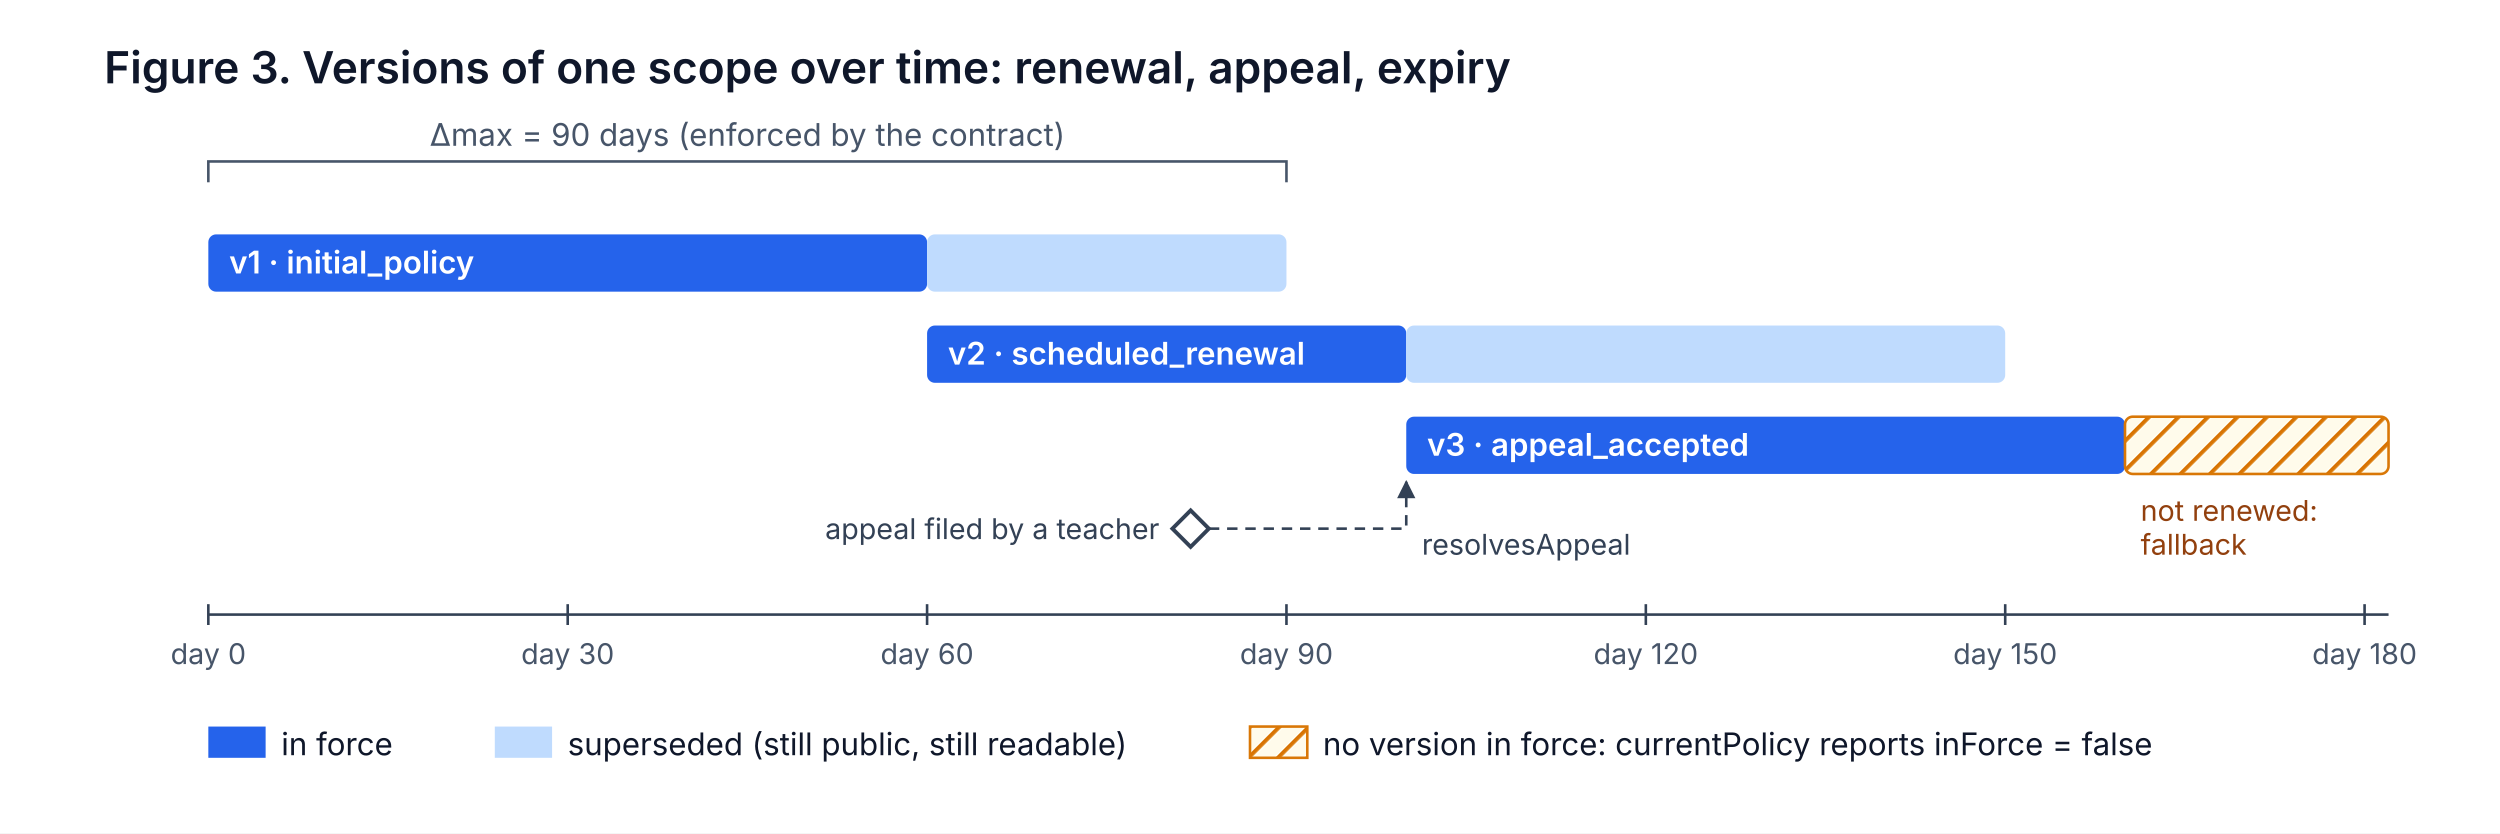
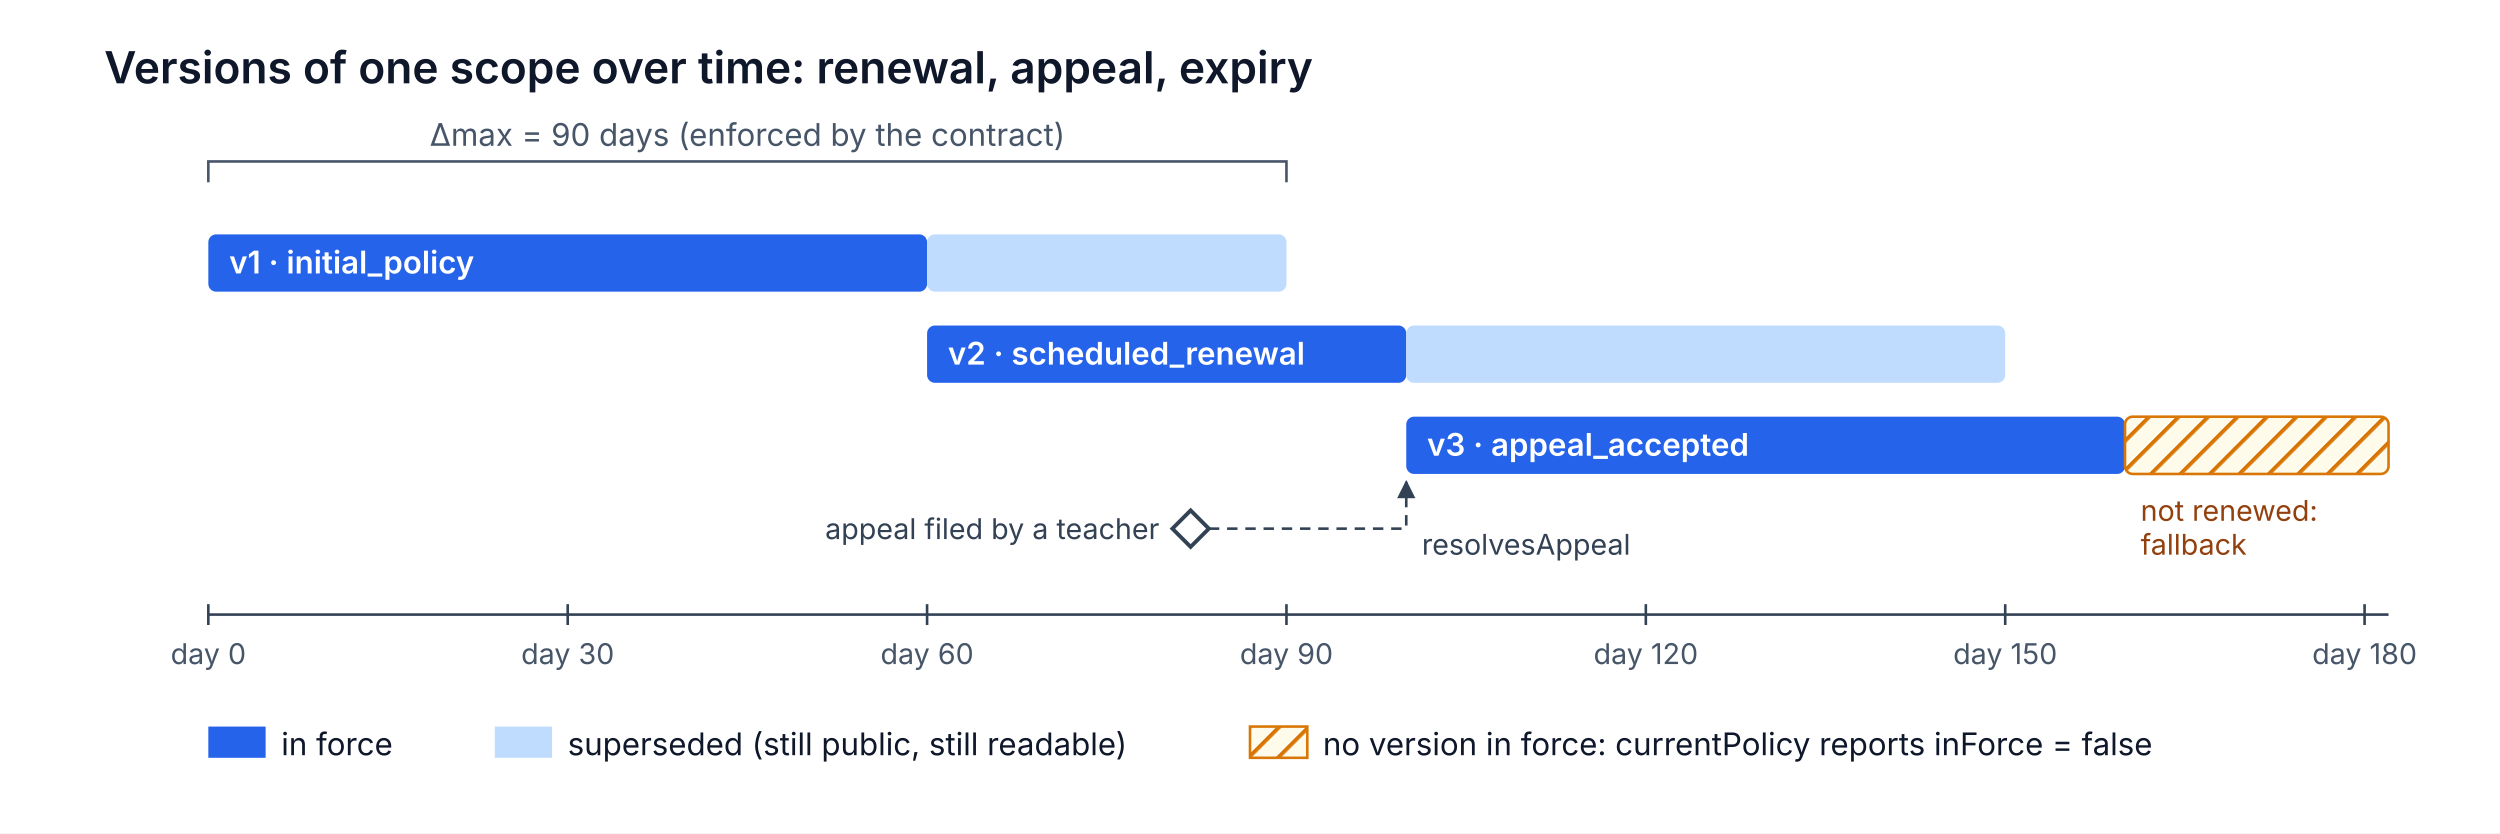
<svg xmlns="http://www.w3.org/2000/svg" viewBox="0 0 960 320" width="960" height="320" font-family="Inter, -apple-system, 'Segoe UI', Helvetica, Arial, sans-serif">
  <defs>
    <marker id="a" viewBox="0 0 10 10" refX="9" refY="5" markerWidth="7" markerHeight="7" orient="auto-start-reverse">
      <path d="M0,0 L10,5 L0,10 z" fill="#334155" />
    </marker>
    <pattern id="h" width="8" height="8" patternUnits="userSpaceOnUse" patternTransform="rotate(45)">
      <rect width="8" height="8" fill="#fffbeb" />
      <line x1="0" y1="0" x2="0" y2="8" stroke="#d97706" stroke-width="3" />
    </pattern>
  </defs>
  <rect width="960" height="320" fill="#ffffff" />
-   <text x="40" y="32" font-size="17" font-weight="600" fill="#0f172a">Figure 3. Versions of one scope over time: renewal, appeal, expiry</text>
+   <text x="40" y="32" font-size="17" font-weight="600" fill="#0f172a">Versions of one scope over time: renewal, appeal, expiry</text>
  <path d="M80.0,70 L80.0,62 L494,62 L494,70" fill="none" stroke="#475569" />
  <text x="287.0" y="56" font-size="12" fill="#475569" text-anchor="middle">Δmax = 90 days (enforced by the contract)</text>
  <text x="70" y="105" font-size="12" fill="#0f172a" text-anchor="end" />
  <rect x="80.0" y="90" width="276.0" height="22" rx="3" fill="#2563eb" />
  <rect x="356.0" y="90" width="138" height="22" rx="3" fill="#bfdbfe" />
  <text x="88.0" y="105" font-size="12" font-weight="600" fill="#ffffff">v1 · initial_policy</text>
  <text x="70" y="140" font-size="12" fill="#0f172a" text-anchor="end" />
  <rect x="356.0" y="125" width="184.0" height="22" rx="3" fill="#2563eb" />
  <rect x="540.0" y="125" width="230.0" height="22" rx="3" fill="#bfdbfe" />
  <text x="364.0" y="140" font-size="12" font-weight="600" fill="#ffffff">v2 · scheduled_renewal</text>
  <text x="70" y="175" font-size="12" fill="#0f172a" text-anchor="end" />
  <rect x="540.0" y="160" width="276.0" height="22" rx="3" fill="#2563eb" />
  <text x="548.0" y="175" font-size="12" font-weight="600" fill="#ffffff">v3 · appeal_accepted</text>
  <rect x="816.0" y="160" width="101.2" height="22" rx="3" fill="url(#h)" stroke="#d97706" />
  <text x="822.0" y="200" font-size="11" fill="#92400e">not renewed:</text>
  <text x="822.0" y="213" font-size="11" fill="#92400e">fallback</text>
  <polygon points="457.2,196 464.2,203 457.2,210 450.2,203" fill="#fff" stroke="#334155" stroke-width="1.5" />
  <text x="445.2" y="207" font-size="11" fill="#334155" text-anchor="end">appeal filed by a teacher</text>
  <path d="M464.2,203 L540.0,203 L540.0,185" fill="none" stroke="#334155" stroke-dasharray="4 3" marker-end="url(#a)" />
  <text x="546.0" y="213" font-size="11" fill="#334155">resolvesAppeal</text>
  <line x1="80.0" y1="236" x2="917.2" y2="236" stroke="#334155" />
  <line x1="80.0" y1="232" x2="80.0" y2="240" stroke="#334155" />
  <text x="80.0" y="255" font-size="11" fill="#475569" text-anchor="middle">day 0</text>
  <line x1="218.0" y1="232" x2="218.0" y2="240" stroke="#334155" />
  <text x="218.0" y="255" font-size="11" fill="#475569" text-anchor="middle">day 30</text>
  <line x1="356.0" y1="232" x2="356.0" y2="240" stroke="#334155" />
  <text x="356.0" y="255" font-size="11" fill="#475569" text-anchor="middle">day 60</text>
  <line x1="494" y1="232" x2="494" y2="240" stroke="#334155" />
  <text x="494" y="255" font-size="11" fill="#475569" text-anchor="middle">day 90</text>
  <line x1="632.0" y1="232" x2="632.0" y2="240" stroke="#334155" />
  <text x="632.0" y="255" font-size="11" fill="#475569" text-anchor="middle">day 120</text>
  <line x1="770.0" y1="232" x2="770.0" y2="240" stroke="#334155" />
  <text x="770.0" y="255" font-size="11" fill="#475569" text-anchor="middle">day 150</text>
  <line x1="908" y1="232" x2="908" y2="240" stroke="#334155" />
  <text x="908" y="255" font-size="11" fill="#475569" text-anchor="middle">day 180</text>
  <rect x="80" y="279" width="22" height="12" fill="#2563eb" />
  <text x="108" y="290" font-size="12" fill="#0f172a">in force</text>
  <rect x="190" y="279" width="22" height="12" fill="#bfdbfe" />
  <text x="218" y="290" font-size="12" fill="#0f172a">superseded (still public, still readable)</text>
  <rect x="480" y="279" width="22" height="12" fill="url(#h)" stroke="#d97706" />
  <text x="508" y="290" font-size="12" fill="#0f172a">no version in force: currentPolicy reports inForce = false</text>
</svg>
